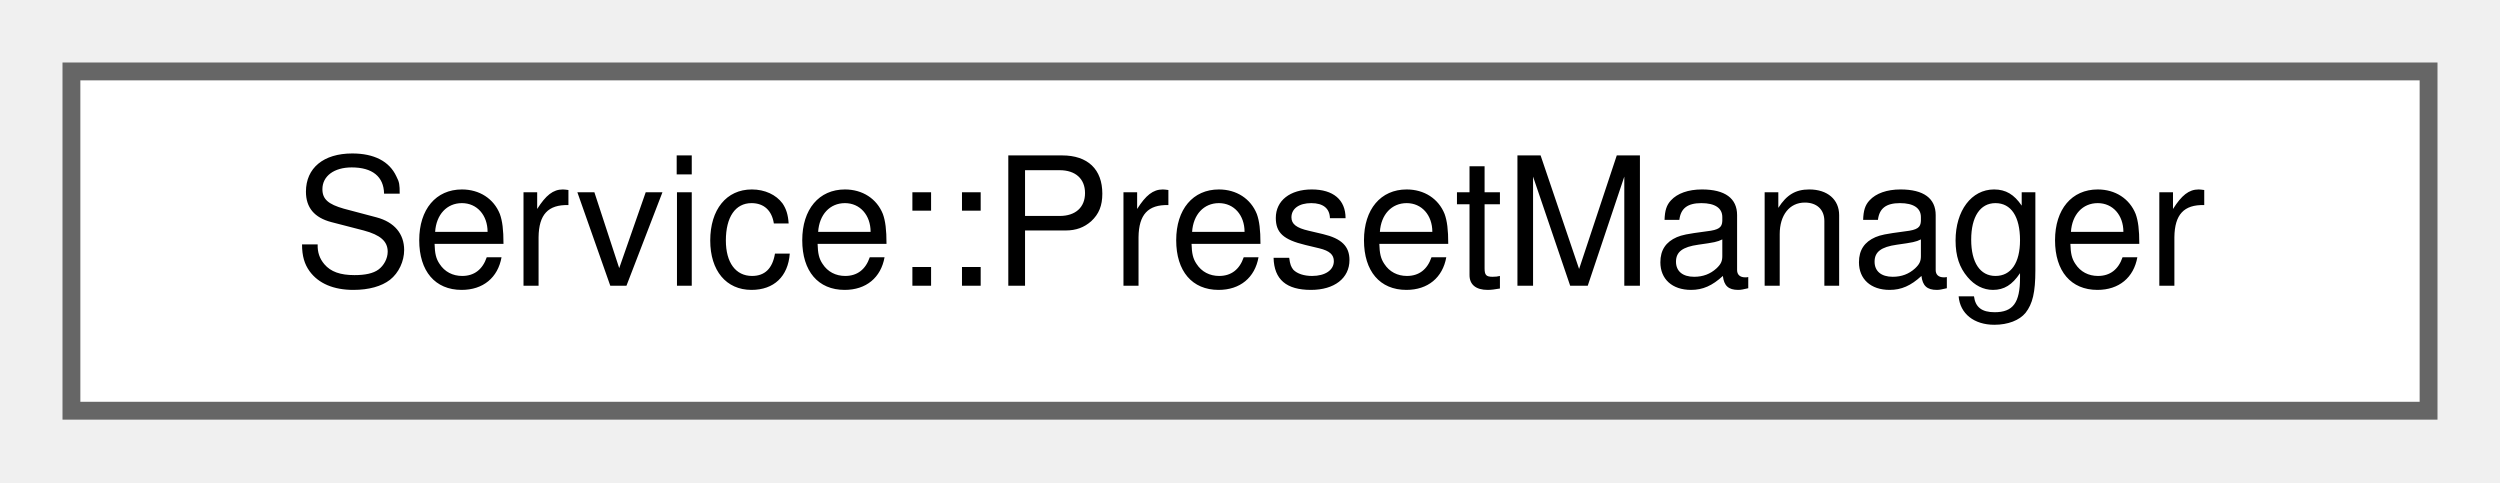
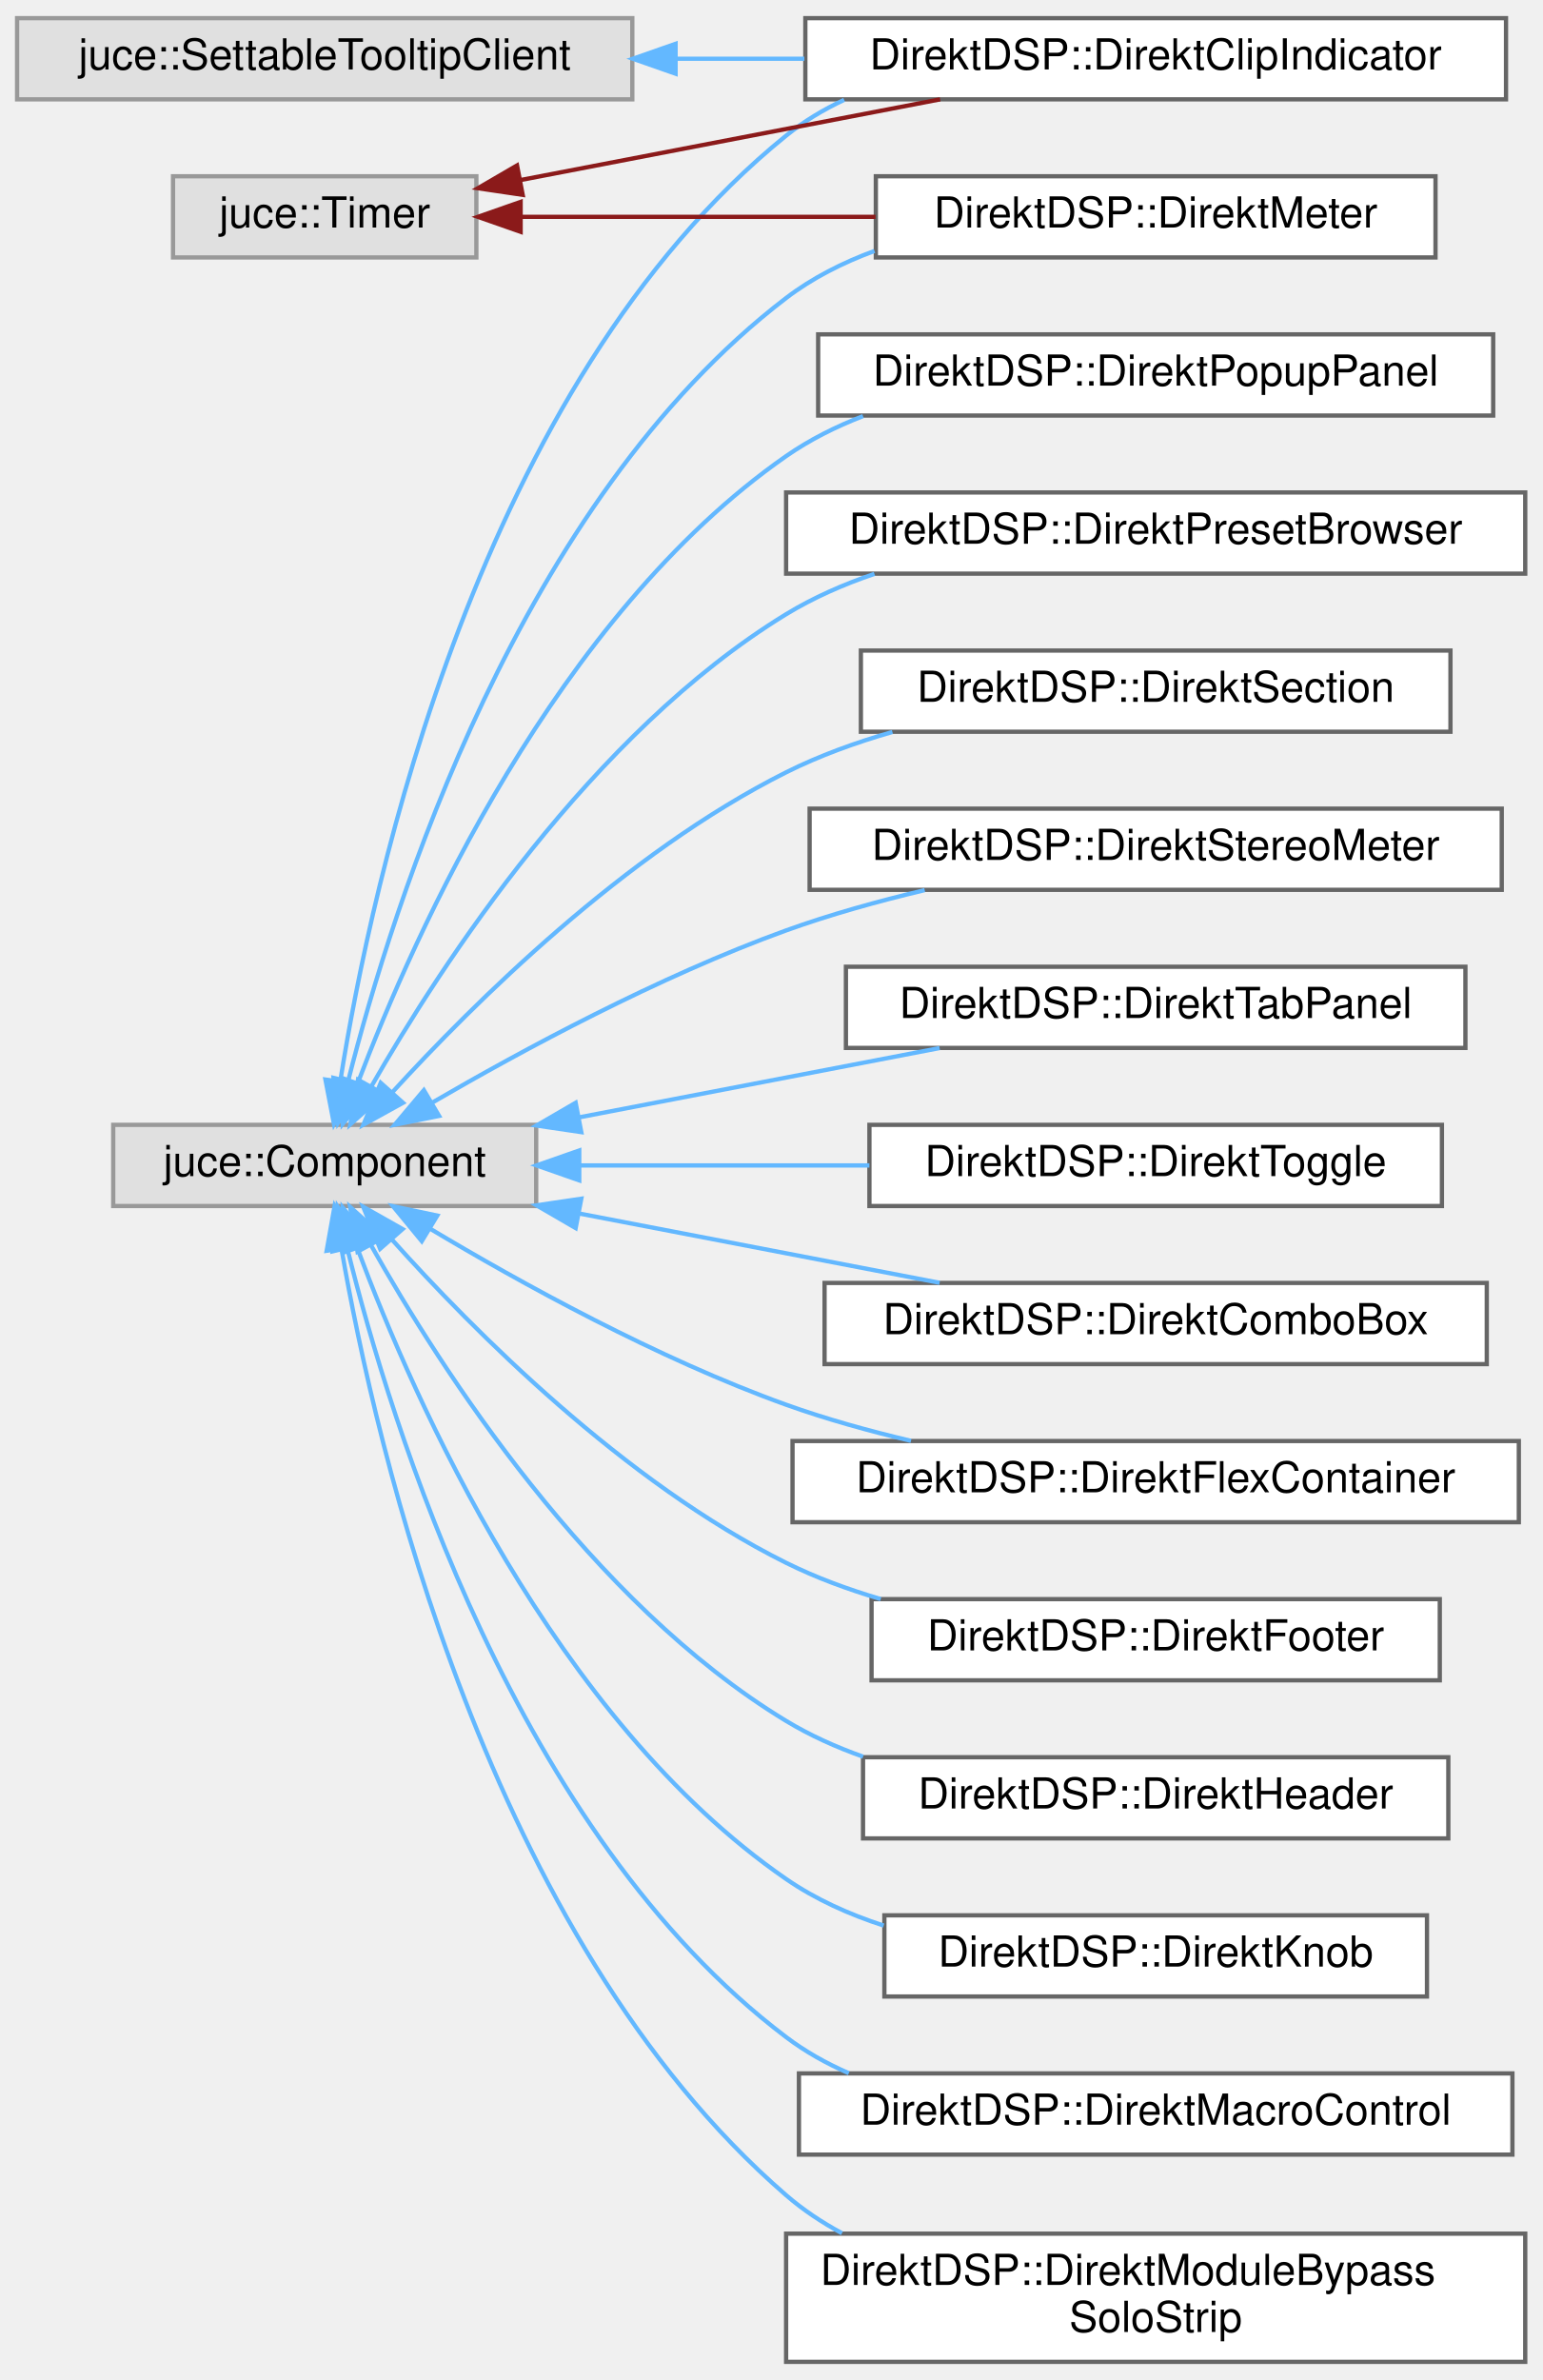
- <svg xmlns="http://www.w3.org/2000/svg" xmlns:xlink="http://www.w3.org/1999/xlink" width="140pt" height="27pt" viewBox="0.00 0.00 140.00 27.00">
-   <g id="graph0" class="graph" transform="scale(1 1) rotate(0) translate(4 23)">
+ <svg xmlns="http://www.w3.org/2000/svg" xmlns:xlink="http://www.w3.org/1999/xlink" width="361pt" height="557pt" viewBox="0.00 0.00 361.00 556.50">
+   <g id="graph0" class="graph" transform="scale(1 1) rotate(0) translate(4 552.5)">
    <g id="Node000000" class="node">
      <g id="a_Node000000">
-         <a xlink:href="classService_1_1PresetManager.html" target="_top" xlink:title=" ">
-           <polygon fill="white" stroke="#666666" points="132,-19 0,-19 0,0 132,0 132,-19" />
-           <text text-anchor="middle" x="66" y="-7" font-family="Helvetica,sans-Serif" font-size="10.00">Service::PresetManager</text>
+         <a xlink:title=" ">
+           <polygon fill="#e0e0e0" stroke="#999999" points="121.5,-289.5 22.5,-289.5 22.5,-270.5 121.5,-270.5 121.5,-289.5" />
+           <text text-anchor="middle" x="72" y="-277.5" font-family="Helvetica,sans-Serif" font-size="10.00">juce::Component</text>
+         </a>
+       </g>
+     </g>
+     <g id="Node000001" class="node">
+       <g id="a_Node000001">
+         <a xlink:href="classDirektDSP_1_1DirektClipIndicator.html" target="_top" xlink:title="A small LED indicator that lights red when the signal has clipped (&gt;= 0 dBFS).">
+           <polygon fill="white" stroke="#666666" points="348.5,-548.5 184.5,-548.5 184.5,-529.5 348.5,-529.5 348.5,-548.5" />
+           <text text-anchor="middle" x="266.5" y="-536.5" font-family="Helvetica,sans-Serif" font-size="10.00">DirektDSP::DirektClipIndicator</text>
+         </a>
+       </g>
+     </g>
+     <g id="edge2_Node000000_Node000001" class="edge">
+       <g id="a_edge2_Node000000_Node000001">
+         <a xlink:title=" ">
+           <path fill="none" stroke="#63b8ff" d="M75.64,-299.66C82.97,-346.04 108,-462.75 180,-521 184.13,-524.34 188.72,-527.1 193.59,-529.38" />
+           <polygon fill="#63b8ff" stroke="#63b8ff" points="79.1,-299.08 74.17,-289.7 72.17,-300.1 79.1,-299.08" />
+         </a>
+       </g>
+     </g>
+     <g id="Node000005" class="node">
+       <g id="a_Node000005">
+         <a xlink:href="classDirektDSP_1_1DirektComboBox.html" target="_top" xlink:title=" ">
+           <polygon fill="white" stroke="#666666" points="344,-252.5 189,-252.5 189,-233.5 344,-233.5 344,-252.5" />
+           <text text-anchor="middle" x="266.5" y="-240.5" font-family="Helvetica,sans-Serif" font-size="10.00">DirektDSP::DirektComboBox</text>
+         </a>
+       </g>
+     </g>
+     <g id="edge3_Node000000_Node000005" class="edge">
+       <g id="a_edge3_Node000000_Node000005">
+         <a xlink:title=" ">
+           <path fill="none" stroke="#63b8ff" d="M131.65,-268.73C158.59,-263.55 190.2,-257.47 215.93,-252.53" />
+           <polygon fill="#63b8ff" stroke="#63b8ff" points="130.74,-265.34 121.58,-270.66 132.06,-272.21 130.74,-265.34" />
+         </a>
+       </g>
+     </g>
+     <g id="Node000006" class="node">
+       <g id="a_Node000006">
+         <a xlink:href="classDirektDSP_1_1DirektFlexContainer.html" target="_top" xlink:title=" ">
+           <polygon fill="white" stroke="#666666" points="351.5,-215.5 181.5,-215.5 181.5,-196.5 351.5,-196.5 351.5,-215.5" />
+           <text text-anchor="middle" x="266.5" y="-203.5" font-family="Helvetica,sans-Serif" font-size="10.00">DirektDSP::DirektFlexContainer</text>
+         </a>
+       </g>
+     </g>
+     <g id="edge4_Node000000_Node000006" class="edge">
+       <g id="a_edge4_Node000000_Node000006">
+         <a xlink:title=" ">
+           <path fill="none" stroke="#63b8ff" d="M96.6,-265.23C117.72,-252.6 149.92,-234.8 180,-224 189.28,-220.67 199.36,-217.87 209.23,-215.54" />
+           <polygon fill="#63b8ff" stroke="#63b8ff" points="94.72,-262.27 87.99,-270.45 98.35,-268.26 94.72,-262.27" />
+         </a>
+       </g>
+     </g>
+     <g id="Node000007" class="node">
+       <g id="a_Node000007">
+         <a xlink:href="classDirektDSP_1_1DirektFooter.html" target="_top" xlink:title=" ">
+           <polygon fill="white" stroke="#666666" points="333,-178.5 200,-178.5 200,-159.5 333,-159.5 333,-178.5" />
+           <text text-anchor="middle" x="266.5" y="-166.5" font-family="Helvetica,sans-Serif" font-size="10.00">DirektDSP::DirektFooter</text>
+         </a>
+       </g>
+     </g>
+     <g id="edge5_Node000000_Node000007" class="edge">
+       <g id="a_edge5_Node000000_Node000007">
+         <a xlink:title=" ">
+           <path fill="none" stroke="#63b8ff" d="M87.71,-262.68C106.76,-241.41 142.06,-205.87 180,-187 186.93,-183.56 194.49,-180.77 202.15,-178.51" />
+           <polygon fill="#63b8ff" stroke="#63b8ff" points="84.97,-260.49 81.01,-270.32 90.23,-265.1 84.97,-260.49" />
+         </a>
+       </g>
+     </g>
+     <g id="Node000008" class="node">
+       <g id="a_Node000008">
+         <a xlink:href="classDirektDSP_1_1DirektHeader.html" target="_top" xlink:title=" ">
+           <polygon fill="white" stroke="#666666" points="335,-141.5 198,-141.5 198,-122.5 335,-122.5 335,-141.5" />
+           <text text-anchor="middle" x="266.5" y="-129.5" font-family="Helvetica,sans-Serif" font-size="10.00">DirektDSP::DirektHeader</text>
+         </a>
+       </g>
+     </g>
+     <g id="edge6_Node000000_Node000008" class="edge">
+       <g id="a_edge6_Node000000_Node000008">
+         <a xlink:title=" ">
+           <path fill="none" stroke="#63b8ff" d="M82.88,-261.26C99.09,-232.47 134.16,-177.78 180,-150 185.58,-146.62 191.7,-143.87 198.01,-141.63" />
+           <polygon fill="#63b8ff" stroke="#63b8ff" points="79.68,-259.82 77.95,-270.28 85.82,-263.18 79.68,-259.82" />
+         </a>
+       </g>
+     </g>
+     <g id="Node000009" class="node">
+       <g id="a_Node000009">
+         <a xlink:href="classDirektDSP_1_1DirektKnob.html" target="_top" xlink:title=" ">
+           <polygon fill="white" stroke="#666666" points="330,-104.5 203,-104.5 203,-85.5 330,-85.5 330,-104.5" />
+           <text text-anchor="middle" x="266.5" y="-92.5" font-family="Helvetica,sans-Serif" font-size="10.00">DirektDSP::DirektKnob</text>
+         </a>
+       </g>
+     </g>
+     <g id="edge7_Node000000_Node000009" class="edge">
+       <g id="a_edge7_Node000000_Node000009">
+         <a xlink:title=" ">
+           <path fill="none" stroke="#63b8ff" d="M79.68,-260.52C92.88,-225.11 125.81,-150.41 180,-113 186.87,-108.26 194.73,-104.73 202.84,-102.1" />
+           <polygon fill="#63b8ff" stroke="#63b8ff" points="76.3,-259.57 76.21,-270.16 82.89,-261.93 76.3,-259.57" />
+         </a>
+       </g>
+     </g>
+     <g id="Node000010" class="node">
+       <g id="a_Node000010">
+         <a xlink:href="classDirektDSP_1_1DirektMacroControl.html" target="_top" xlink:title="One macro knob that drives multiple parameters.">
+           <polygon fill="white" stroke="#666666" points="350,-67.5 183,-67.5 183,-48.5 350,-48.5 350,-67.5" />
+           <text text-anchor="middle" x="266.5" y="-55.5" font-family="Helvetica,sans-Serif" font-size="10.00">DirektDSP::DirektMacroControl</text>
+         </a>
+       </g>
+     </g>
+     <g id="edge8_Node000000_Node000010" class="edge">
+       <g id="a_edge8_Node000000_Node000010">
+         <a xlink:title=" ">
+           <path fill="none" stroke="#63b8ff" d="M77.28,-260.6C87.42,-219.54 116.89,-123.74 180,-76 184.48,-72.61 189.44,-69.83 194.67,-67.55" />
+           <polygon fill="#63b8ff" stroke="#63b8ff" points="73.85,-259.9 74.97,-270.43 80.67,-261.5 73.85,-259.9" />
+         </a>
+       </g>
+     </g>
+     <g id="Node000004" class="node">
+       <g id="a_Node000004">
+         <a xlink:href="classDirektDSP_1_1DirektMeter.html" target="_top" xlink:title=" ">
+           <polygon fill="white" stroke="#666666" points="332,-511.5 201,-511.5 201,-492.5 332,-492.5 332,-511.5" />
+           <text text-anchor="middle" x="266.5" y="-499.5" font-family="Helvetica,sans-Serif" font-size="10.00">DirektDSP::DirektMeter</text>
+         </a>
+       </g>
+     </g>
+     <g id="edge9_Node000000_Node000004" class="edge">
+       <g id="a_edge9_Node000000_Node000004">
+         <a xlink:title=" ">
+           <path fill="none" stroke="#63b8ff" d="M77.5,-299.82C87.9,-340.89 117.64,-435.38 180,-483 186.16,-487.71 193.26,-491.29 200.68,-494.02" />
+           <polygon fill="#63b8ff" stroke="#63b8ff" points="80.87,-298.85 75.12,-289.95 74.06,-300.49 80.87,-298.85" />
+         </a>
+       </g>
+     </g>
+     <g id="Node000011" class="node">
+       <g id="a_Node000011">
+         <a xlink:href="classDirektDSP_1_1DirektModuleBypassSoloStrip.html" target="_top" xlink:title="Compact bypass and solo toggles for a module section title bar.">
+           <polygon fill="white" stroke="#666666" points="353,-30 180,-30 180,0 353,0 353,-30" />
+           <text text-anchor="start" x="188" y="-18" font-family="Helvetica,sans-Serif" font-size="10.00">DirektDSP::DirektModuleBypass</text>
+           <text text-anchor="middle" x="266.5" y="-7" font-family="Helvetica,sans-Serif" font-size="10.00">SoloStrip</text>
+         </a>
+       </g>
+     </g>
+     <g id="edge10_Node000000_Node000011" class="edge">
+       <g id="a_edge10_Node000000_Node000011">
+         <a xlink:title=" ">
+           <path fill="none" stroke="#63b8ff" d="M75.95,-260.36C83.91,-214.45 110.11,-99.48 180,-39 183.96,-35.57 188.38,-32.63 193.07,-30.1" />
+           <polygon fill="#63b8ff" stroke="#63b8ff" points="72.46,-260.03 74.31,-270.46 79.37,-261.16 72.46,-260.03" />
+         </a>
+       </g>
+     </g>
+     <g id="Node000012" class="node">
+       <g id="a_Node000012">
+         <a xlink:href="classDirektDSP_1_1DirektPopupPanel.html" target="_top" xlink:title=" ">
+           <polygon fill="white" stroke="#666666" points="345.5,-474.5 187.5,-474.5 187.5,-455.5 345.5,-455.5 345.5,-474.5" />
+           <text text-anchor="middle" x="266.5" y="-462.5" font-family="Helvetica,sans-Serif" font-size="10.00">DirektDSP::DirektPopupPanel</text>
+         </a>
+       </g>
+     </g>
+     <g id="edge11_Node000000_Node000012" class="edge">
+       <g id="a_edge11_Node000000_Node000012">
+         <a xlink:title=" ">
+           <path fill="none" stroke="#63b8ff" d="M79.75,-299.31C93.07,-334.42 126.2,-408.52 180,-446 185.49,-449.82 191.62,-452.9 198,-455.36" />
+           <polygon fill="#63b8ff" stroke="#63b8ff" points="82.98,-297.94 76.25,-289.75 76.4,-300.34 82.98,-297.94" />
+         </a>
+       </g>
+     </g>
+     <g id="Node000013" class="node">
+       <g id="a_Node000013">
+         <a xlink:href="classDirektDSP_1_1DirektPresetBrowser.html" target="_top" xlink:title=" ">
+           <polygon fill="white" stroke="#666666" points="353,-437.5 180,-437.5 180,-418.5 353,-418.5 353,-437.5" />
+           <text text-anchor="middle" x="266.5" y="-425.5" font-family="Helvetica,sans-Serif" font-size="10.00">DirektDSP::DirektPresetBrowser</text>
+         </a>
+       </g>
+     </g>
+     <g id="edge12_Node000000_Node000013" class="edge">
+       <g id="a_edge12_Node000000_Node000013">
+         <a xlink:title=" ">
+           <path fill="none" stroke="#63b8ff" d="M82.95,-298.54C99.26,-327.02 134.47,-381.18 180,-409 186.36,-412.88 193.41,-415.98 200.67,-418.44" />
+           <polygon fill="#63b8ff" stroke="#63b8ff" points="85.91,-296.65 77.99,-289.62 79.79,-300.06 85.91,-296.65" />
+         </a>
+       </g>
+     </g>
+     <g id="Node000014" class="node">
+       <g id="a_Node000014">
+         <a xlink:href="classDirektDSP_1_1DirektSection.html" target="_top" xlink:title=" ">
+           <polygon fill="white" stroke="#666666" points="335.5,-400.5 197.5,-400.5 197.5,-381.5 335.5,-381.5 335.5,-400.5" />
+           <text text-anchor="middle" x="266.5" y="-388.5" font-family="Helvetica,sans-Serif" font-size="10.00">DirektDSP::DirektSection</text>
+         </a>
+       </g>
+     </g>
+     <g id="edge13_Node000000_Node000014" class="edge">
+       <g id="a_edge13_Node000000_Node000014">
+         <a xlink:title=" ">
+           <path fill="none" stroke="#63b8ff" d="M87.78,-297.07C106.91,-318.02 142.29,-353.11 180,-372 187.75,-375.88 196.29,-378.98 204.88,-381.44" />
+           <polygon fill="#63b8ff" stroke="#63b8ff" points="90.33,-294.66 81.06,-289.54 85.11,-299.33 90.33,-294.66" />
+         </a>
+       </g>
+     </g>
+     <g id="Node000015" class="node">
+       <g id="a_Node000015">
+         <a xlink:href="classDirektDSP_1_1DirektStereoMeter.html" target="_top" xlink:title="A stereo meter pair (L + R) laid out side-by-side (vertical) or stacked top-to-bottom (horizontal ori...">
+           <polygon fill="white" stroke="#666666" points="347.5,-363.5 185.5,-363.5 185.5,-344.5 347.5,-344.5 347.5,-363.5" />
+           <text text-anchor="middle" x="266.5" y="-351.5" font-family="Helvetica,sans-Serif" font-size="10.00">DirektDSP::DirektStereoMeter</text>
+         </a>
+       </g>
+     </g>
+     <g id="edge14_Node000000_Node000015" class="edge">
+       <g id="a_edge14_Node000000_Node000015">
+         <a xlink:title=" ">
+           <path fill="none" stroke="#63b8ff" d="M97.03,-294.62C118.2,-306.94 150.23,-324.24 180,-335 190.3,-338.72 201.56,-341.85 212.44,-344.43" />
+           <polygon fill="#63b8ff" stroke="#63b8ff" points="98.77,-291.59 88.38,-289.51 95.21,-297.61 98.77,-291.59" />
+         </a>
+       </g>
+     </g>
+     <g id="Node000016" class="node">
+       <g id="a_Node000016">
+         <a xlink:href="classDirektDSP_1_1DirektTabPanel.html" target="_top" xlink:title=" ">
+           <polygon fill="white" stroke="#666666" points="339,-326.5 194,-326.5 194,-307.5 339,-307.5 339,-326.5" />
+           <text text-anchor="middle" x="266.5" y="-314.5" font-family="Helvetica,sans-Serif" font-size="10.00">DirektDSP::DirektTabPanel</text>
+         </a>
+       </g>
+     </g>
+     <g id="edge15_Node000000_Node000016" class="edge">
+       <g id="a_edge15_Node000000_Node000016">
+         <a xlink:title=" ">
+           <path fill="none" stroke="#63b8ff" d="M131.65,-291.27C158.59,-296.45 190.2,-302.53 215.93,-307.47" />
+           <polygon fill="#63b8ff" stroke="#63b8ff" points="132.06,-287.79 121.58,-289.34 130.74,-294.66 132.06,-287.79" />
+         </a>
+       </g>
+     </g>
+     <g id="Node000017" class="node">
+       <g id="a_Node000017">
+         <a xlink:href="classDirektDSP_1_1DirektToggle.html" target="_top" xlink:title=" ">
+           <polygon fill="white" stroke="#666666" points="333.5,-289.5 199.5,-289.5 199.5,-270.5 333.5,-270.5 333.5,-289.5" />
+           <text text-anchor="middle" x="266.5" y="-277.5" font-family="Helvetica,sans-Serif" font-size="10.00">DirektDSP::DirektToggle</text>
+         </a>
+       </g>
+     </g>
+     <g id="edge16_Node000000_Node000017" class="edge">
+       <g id="a_edge16_Node000000_Node000017">
+         <a xlink:title=" ">
+           <path fill="none" stroke="#63b8ff" d="M131.82,-280C153.21,-280 177.52,-280 199.49,-280" />
+           <polygon fill="#63b8ff" stroke="#63b8ff" points="131.58,-276.5 121.58,-280 131.58,-283.5 131.58,-276.5" />
+         </a>
+       </g>
+     </g>
+     <g id="Node000002" class="node">
+       <g id="a_Node000002">
+         <a xlink:title=" ">
+           <polygon fill="#e0e0e0" stroke="#999999" points="144,-548.5 0,-548.5 0,-529.5 144,-529.5 144,-548.5" />
+           <text text-anchor="middle" x="72" y="-536.5" font-family="Helvetica,sans-Serif" font-size="10.00">juce::SettableTooltipClient</text>
+         </a>
+       </g>
+     </g>
+     <g id="edge17_Node000002_Node000001" class="edge">
+       <g id="a_edge17_Node000002_Node000001">
+         <a xlink:title=" ">
+           <path fill="none" stroke="#63b8ff" d="M154.35,-539C164.25,-539 174.37,-539 184.27,-539" />
+           <polygon fill="#63b8ff" stroke="#63b8ff" points="154.13,-535.5 144.13,-539 154.13,-542.5 154.13,-535.5" />
+         </a>
+       </g>
+     </g>
+     <g id="Node000003" class="node">
+       <g id="a_Node000003">
+         <a xlink:title=" ">
+           <polygon fill="#e0e0e0" stroke="#999999" points="107.5,-511.5 36.5,-511.5 36.5,-492.5 107.5,-492.5 107.5,-511.5" />
+           <text text-anchor="middle" x="72" y="-499.5" font-family="Helvetica,sans-Serif" font-size="10.00">juce::Timer</text>
+         </a>
+       </g>
+     </g>
+     <g id="edge18_Node000003_Node000001" class="edge">
+       <g id="a_edge18_Node000003_Node000001">
+         <a xlink:title=" ">
+           <path fill="none" stroke="#8b1a1a" d="M117.86,-510.62C147.28,-516.28 185.75,-523.67 216.05,-529.5" />
+           <polygon fill="#8b1a1a" stroke="#8b1a1a" points="118.34,-507.15 107.86,-508.7 117.02,-514.03 118.34,-507.15" />
+         </a>
+       </g>
+     </g>
+     <g id="edge19_Node000003_Node000004" class="edge">
+       <g id="a_edge19_Node000003_Node000004">
+         <a xlink:title=" ">
+           <path fill="none" stroke="#8b1a1a" d="M118.02,-502C142.69,-502 173.71,-502 200.93,-502" />
+           <polygon fill="#8b1a1a" stroke="#8b1a1a" points="117.86,-498.5 107.86,-502 117.86,-505.5 117.86,-498.5" />
        </a>
      </g>
    </g>
  </g>
</svg>
